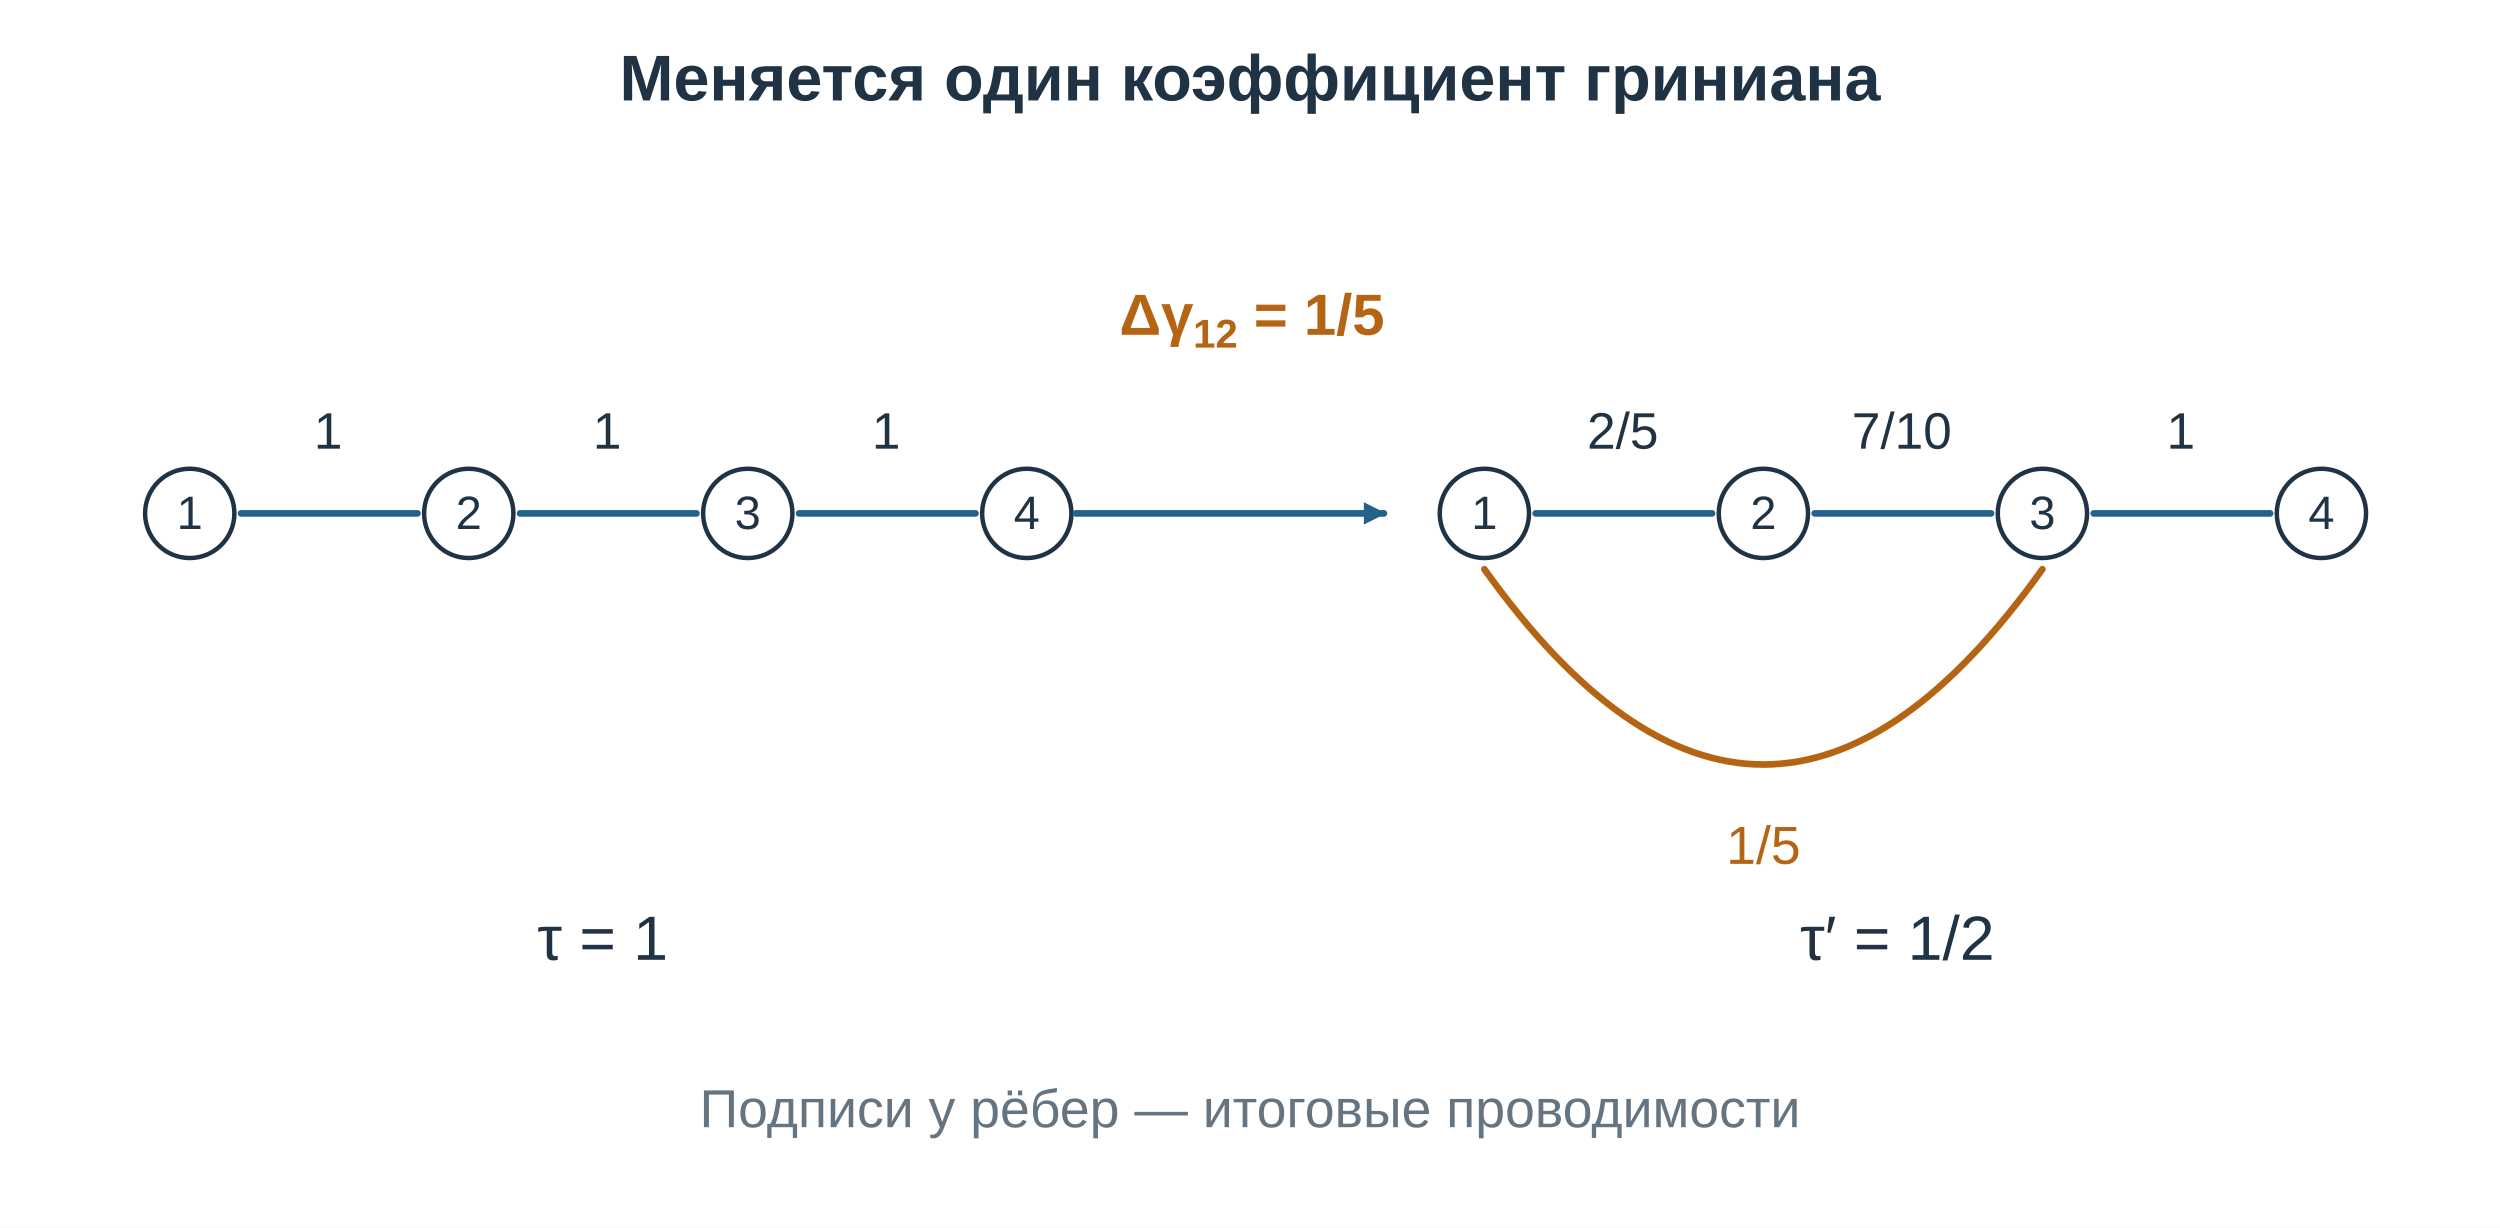
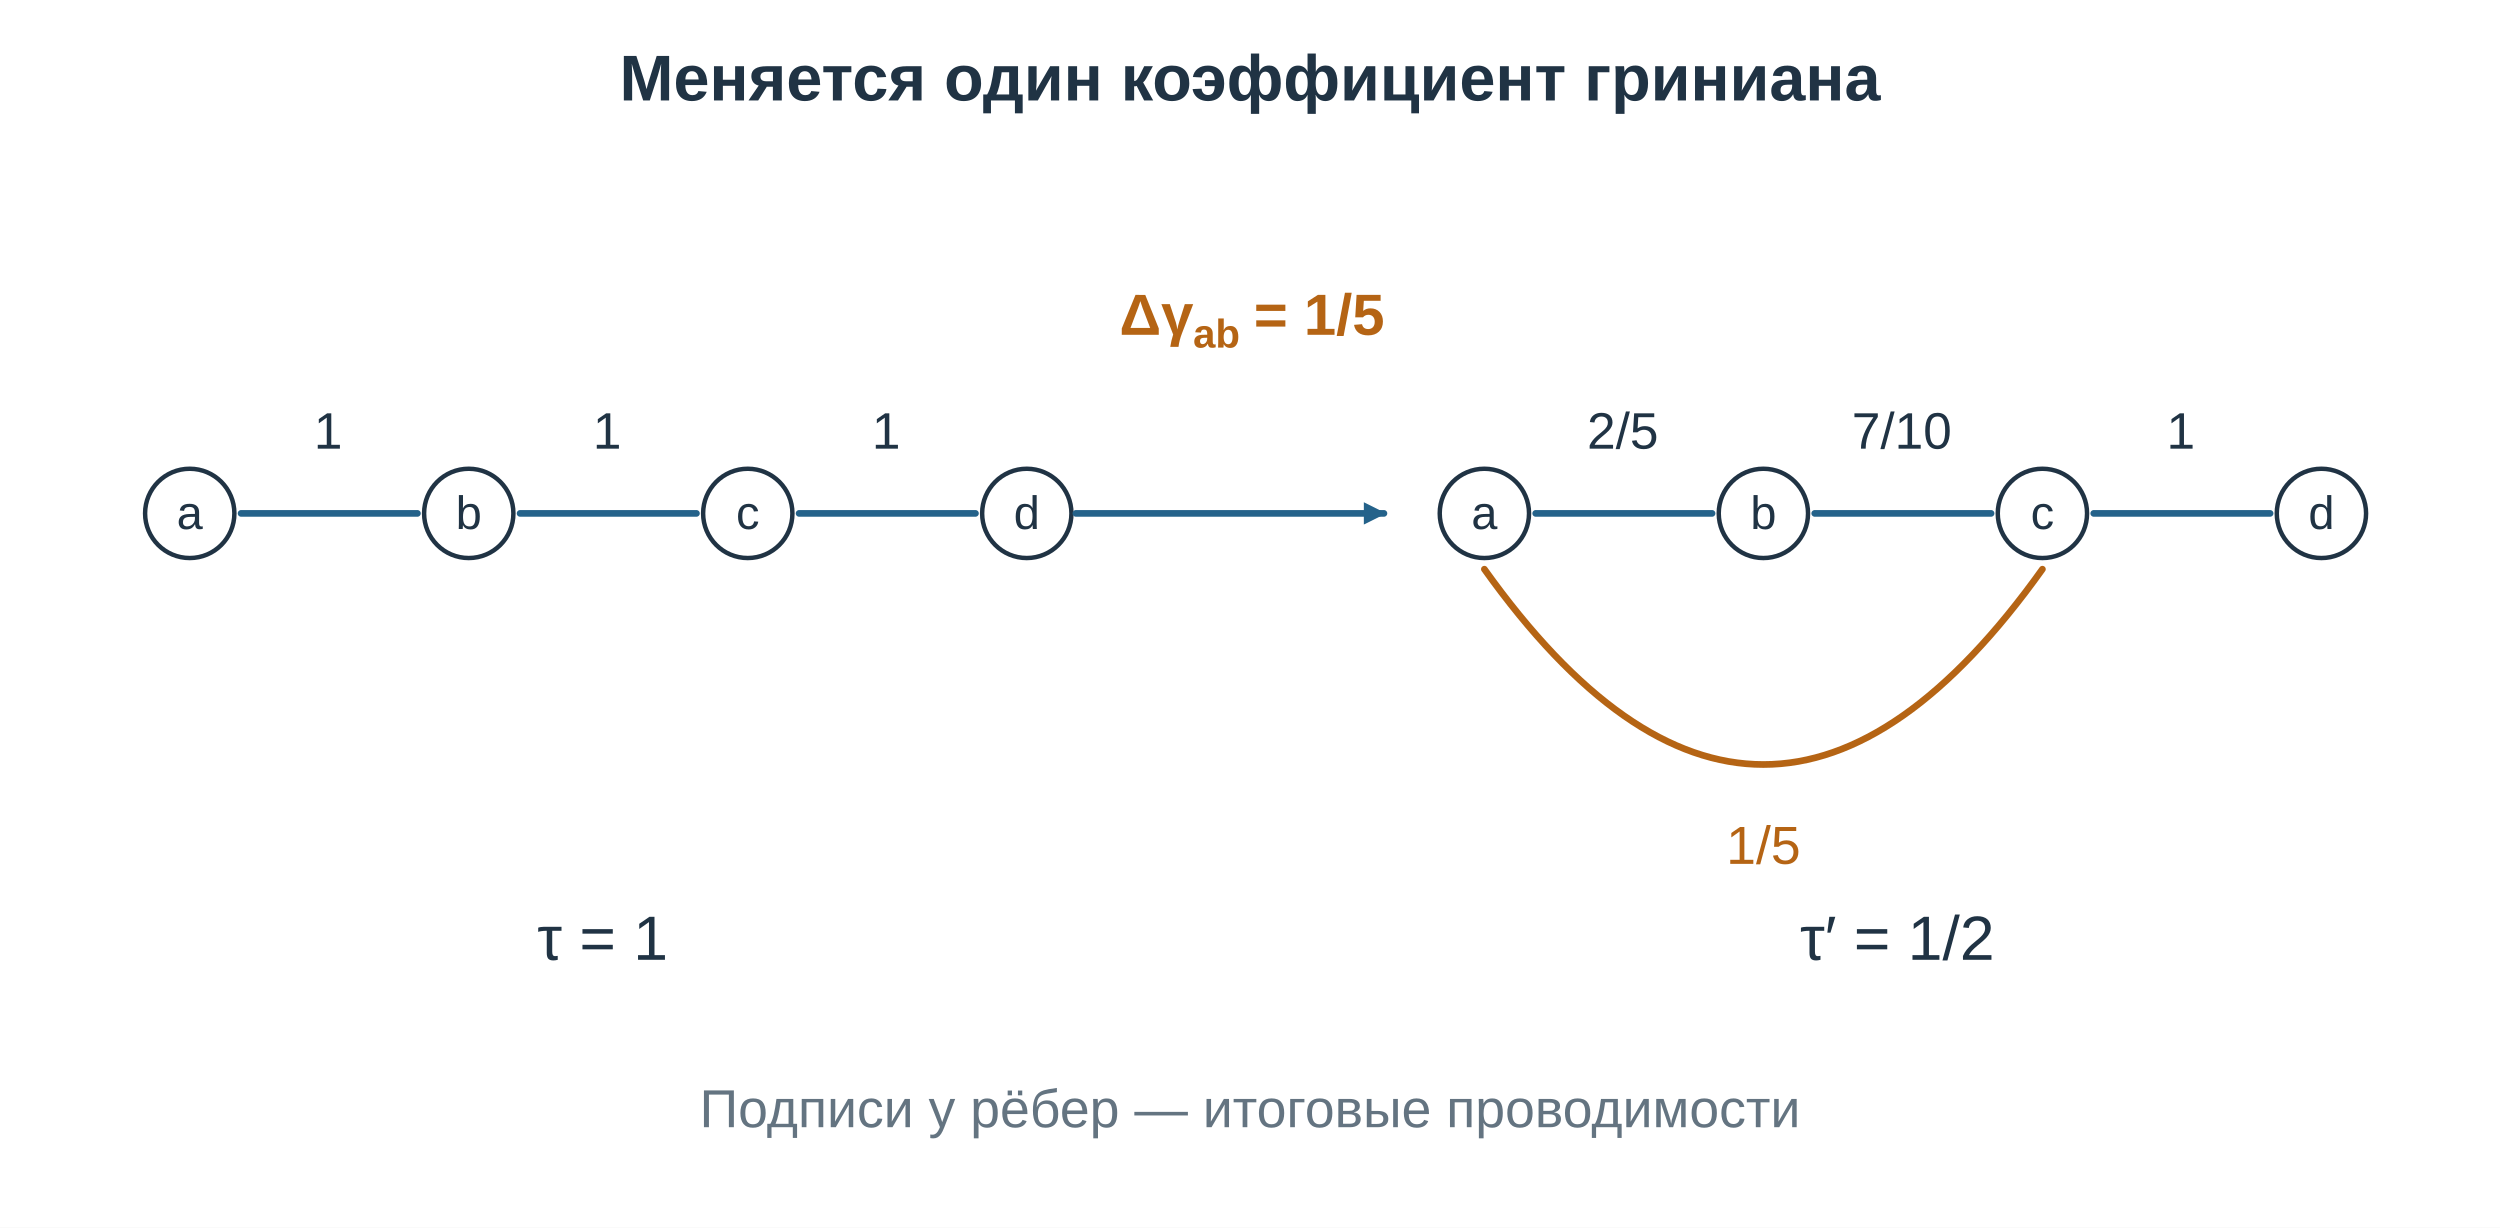
<svg xmlns="http://www.w3.org/2000/svg" width="1120" height="550" viewBox="0 0 1120 550" role="img" aria-labelledby="title">
  <defs>
    <marker id="arrow" markerWidth="12" markerHeight="12" refX="9" refY="5" orient="auto" markerUnits="userSpaceOnUse">
      <path d="M0 0 L10 5 L0 10 Z" fill="#24628a" />
    </marker>
  </defs>
  <style>text{font-family:Arial,sans-serif;fill:#203344}path,line{stroke-linecap:round;stroke-linejoin:round}</style>
  <rect width="1120" height="550" fill="white" />
  <text xml:space="preserve" x="560" y="45" font-size="29" fill="#203344" style="fill:#203344" font-weight="600" text-anchor="middle">Меняется один коэффициент гриниана</text>
  <line x1="108.0" y1="230.0" x2="187.0" y2="230.0" stroke="#24628a" stroke-width="3" />
  <line x1="233.0" y1="230.0" x2="312.0" y2="230.0" stroke="#24628a" stroke-width="3" />
  <line x1="358.0" y1="230.0" x2="437.0" y2="230.0" stroke="#24628a" stroke-width="3" />
  <circle cx="85" cy="230" r="20" fill="white" stroke="#203344" stroke-width="2" />
-   <text xml:space="preserve" x="85" y="237" font-size="21" fill="#203344" style="fill:#203344" font-weight="400" text-anchor="middle">1</text>
+   <text xml:space="preserve" x="85" y="237" font-size="21" fill="#203344" style="fill:#203344" font-weight="400" text-anchor="middle">a</text>
  <circle cx="210" cy="230" r="20" fill="white" stroke="#203344" stroke-width="2" />
-   <text xml:space="preserve" x="210" y="237" font-size="21" fill="#203344" style="fill:#203344" font-weight="400" text-anchor="middle">2</text>
+   <text xml:space="preserve" x="210" y="237" font-size="21" fill="#203344" style="fill:#203344" font-weight="400" text-anchor="middle">b</text>
  <circle cx="335" cy="230" r="20" fill="white" stroke="#203344" stroke-width="2" />
-   <text xml:space="preserve" x="335" y="237" font-size="21" fill="#203344" style="fill:#203344" font-weight="400" text-anchor="middle">3</text>
+   <text xml:space="preserve" x="335" y="237" font-size="21" fill="#203344" style="fill:#203344" font-weight="400" text-anchor="middle">c</text>
  <circle cx="460" cy="230" r="20" fill="white" stroke="#203344" stroke-width="2" />
-   <text xml:space="preserve" x="460" y="237" font-size="21" fill="#203344" style="fill:#203344" font-weight="400" text-anchor="middle">4</text>
+   <text xml:space="preserve" x="460" y="237" font-size="21" fill="#203344" style="fill:#203344" font-weight="400" text-anchor="middle">d</text>
  <text xml:space="preserve" x="147" y="201" font-size="23" fill="#203344" style="fill:#203344" font-weight="400" text-anchor="middle">1</text>
  <text xml:space="preserve" x="272" y="201" font-size="23" fill="#203344" style="fill:#203344" font-weight="400" text-anchor="middle">1</text>
  <text xml:space="preserve" x="397" y="201" font-size="23" fill="#203344" style="fill:#203344" font-weight="400" text-anchor="middle">1</text>
  <text xml:space="preserve" x="270" y="430" font-size="28" fill="#203344" style="fill:#203344" font-weight="400" text-anchor="middle">τ = 1</text>
  <line x1="688.0" y1="230.0" x2="767.0" y2="230.0" stroke="#24628a" stroke-width="3" />
  <line x1="813.0" y1="230.0" x2="892.0" y2="230.0" stroke="#24628a" stroke-width="3" />
  <line x1="938.0" y1="230.0" x2="1017.0" y2="230.0" stroke="#24628a" stroke-width="3" />
  <circle cx="665" cy="230" r="20" fill="white" stroke="#203344" stroke-width="2" />
-   <text xml:space="preserve" x="665" y="237" font-size="21" fill="#203344" style="fill:#203344" font-weight="400" text-anchor="middle">1</text>
+   <text xml:space="preserve" x="665" y="237" font-size="21" fill="#203344" style="fill:#203344" font-weight="400" text-anchor="middle">a</text>
  <circle cx="790" cy="230" r="20" fill="white" stroke="#203344" stroke-width="2" />
-   <text xml:space="preserve" x="790" y="237" font-size="21" fill="#203344" style="fill:#203344" font-weight="400" text-anchor="middle">2</text>
+   <text xml:space="preserve" x="790" y="237" font-size="21" fill="#203344" style="fill:#203344" font-weight="400" text-anchor="middle">b</text>
  <circle cx="915" cy="230" r="20" fill="white" stroke="#203344" stroke-width="2" />
-   <text xml:space="preserve" x="915" y="237" font-size="21" fill="#203344" style="fill:#203344" font-weight="400" text-anchor="middle">3</text>
+   <text xml:space="preserve" x="915" y="237" font-size="21" fill="#203344" style="fill:#203344" font-weight="400" text-anchor="middle">c</text>
  <circle cx="1040" cy="230" r="20" fill="white" stroke="#203344" stroke-width="2" />
-   <text xml:space="preserve" x="1040" y="237" font-size="21" fill="#203344" style="fill:#203344" font-weight="400" text-anchor="middle">4</text>
+   <text xml:space="preserve" x="1040" y="237" font-size="21" fill="#203344" style="fill:#203344" font-weight="400" text-anchor="middle">d</text>
  <text xml:space="preserve" x="727" y="201" font-size="23" fill="#203344" style="fill:#203344" font-weight="400" text-anchor="middle">2/5</text>
  <text xml:space="preserve" x="852" y="201" font-size="23" fill="#203344" style="fill:#203344" font-weight="400" text-anchor="middle">7/10</text>
  <text xml:space="preserve" x="977" y="201" font-size="23" fill="#203344" style="fill:#203344" font-weight="400" text-anchor="middle">1</text>
  <path d="M665 255 Q790 430 915 255" fill="none" stroke="#b56414" stroke-width="3" />
  <text xml:space="preserve" x="790" y="387" font-size="24" fill="#b56414" style="fill:#b56414" font-weight="400" text-anchor="middle">1/5</text>
  <text xml:space="preserve" x="850" y="430" font-size="28" fill="#203344" style="fill:#203344" font-weight="400" text-anchor="middle">τ′ = 1/2</text>
  <line x1="482" y1="230" x2="620" y2="230" stroke="#24628a" stroke-width="3" marker-end="url(#arrow)" />
  <text xml:space="preserve" x="501.5" y="150" font-size="26" fill="#b56414" style="fill:#b56414" font-weight="600" text-anchor="start">Δγ</text>
-   <text xml:space="preserve" x="534.5" y="155.72" font-size="18" fill="#b56414" style="fill:#b56414" font-weight="600" text-anchor="start">12</text>
+   <text xml:space="preserve" x="534.5" y="155.72" font-size="18" fill="#b56414" style="fill:#b56414" font-weight="600" text-anchor="start">ab</text>
  <text xml:space="preserve" x="554.5" y="150" font-size="26" fill="#b56414" style="fill:#b56414" font-weight="600" text-anchor="start"> = 1/5</text>
  <text xml:space="preserve" x="560" y="505" font-size="24" fill="#647481" style="fill:#647481" font-weight="400" text-anchor="middle">Подписи у рёбер — итоговые проводимости</text>
</svg>
